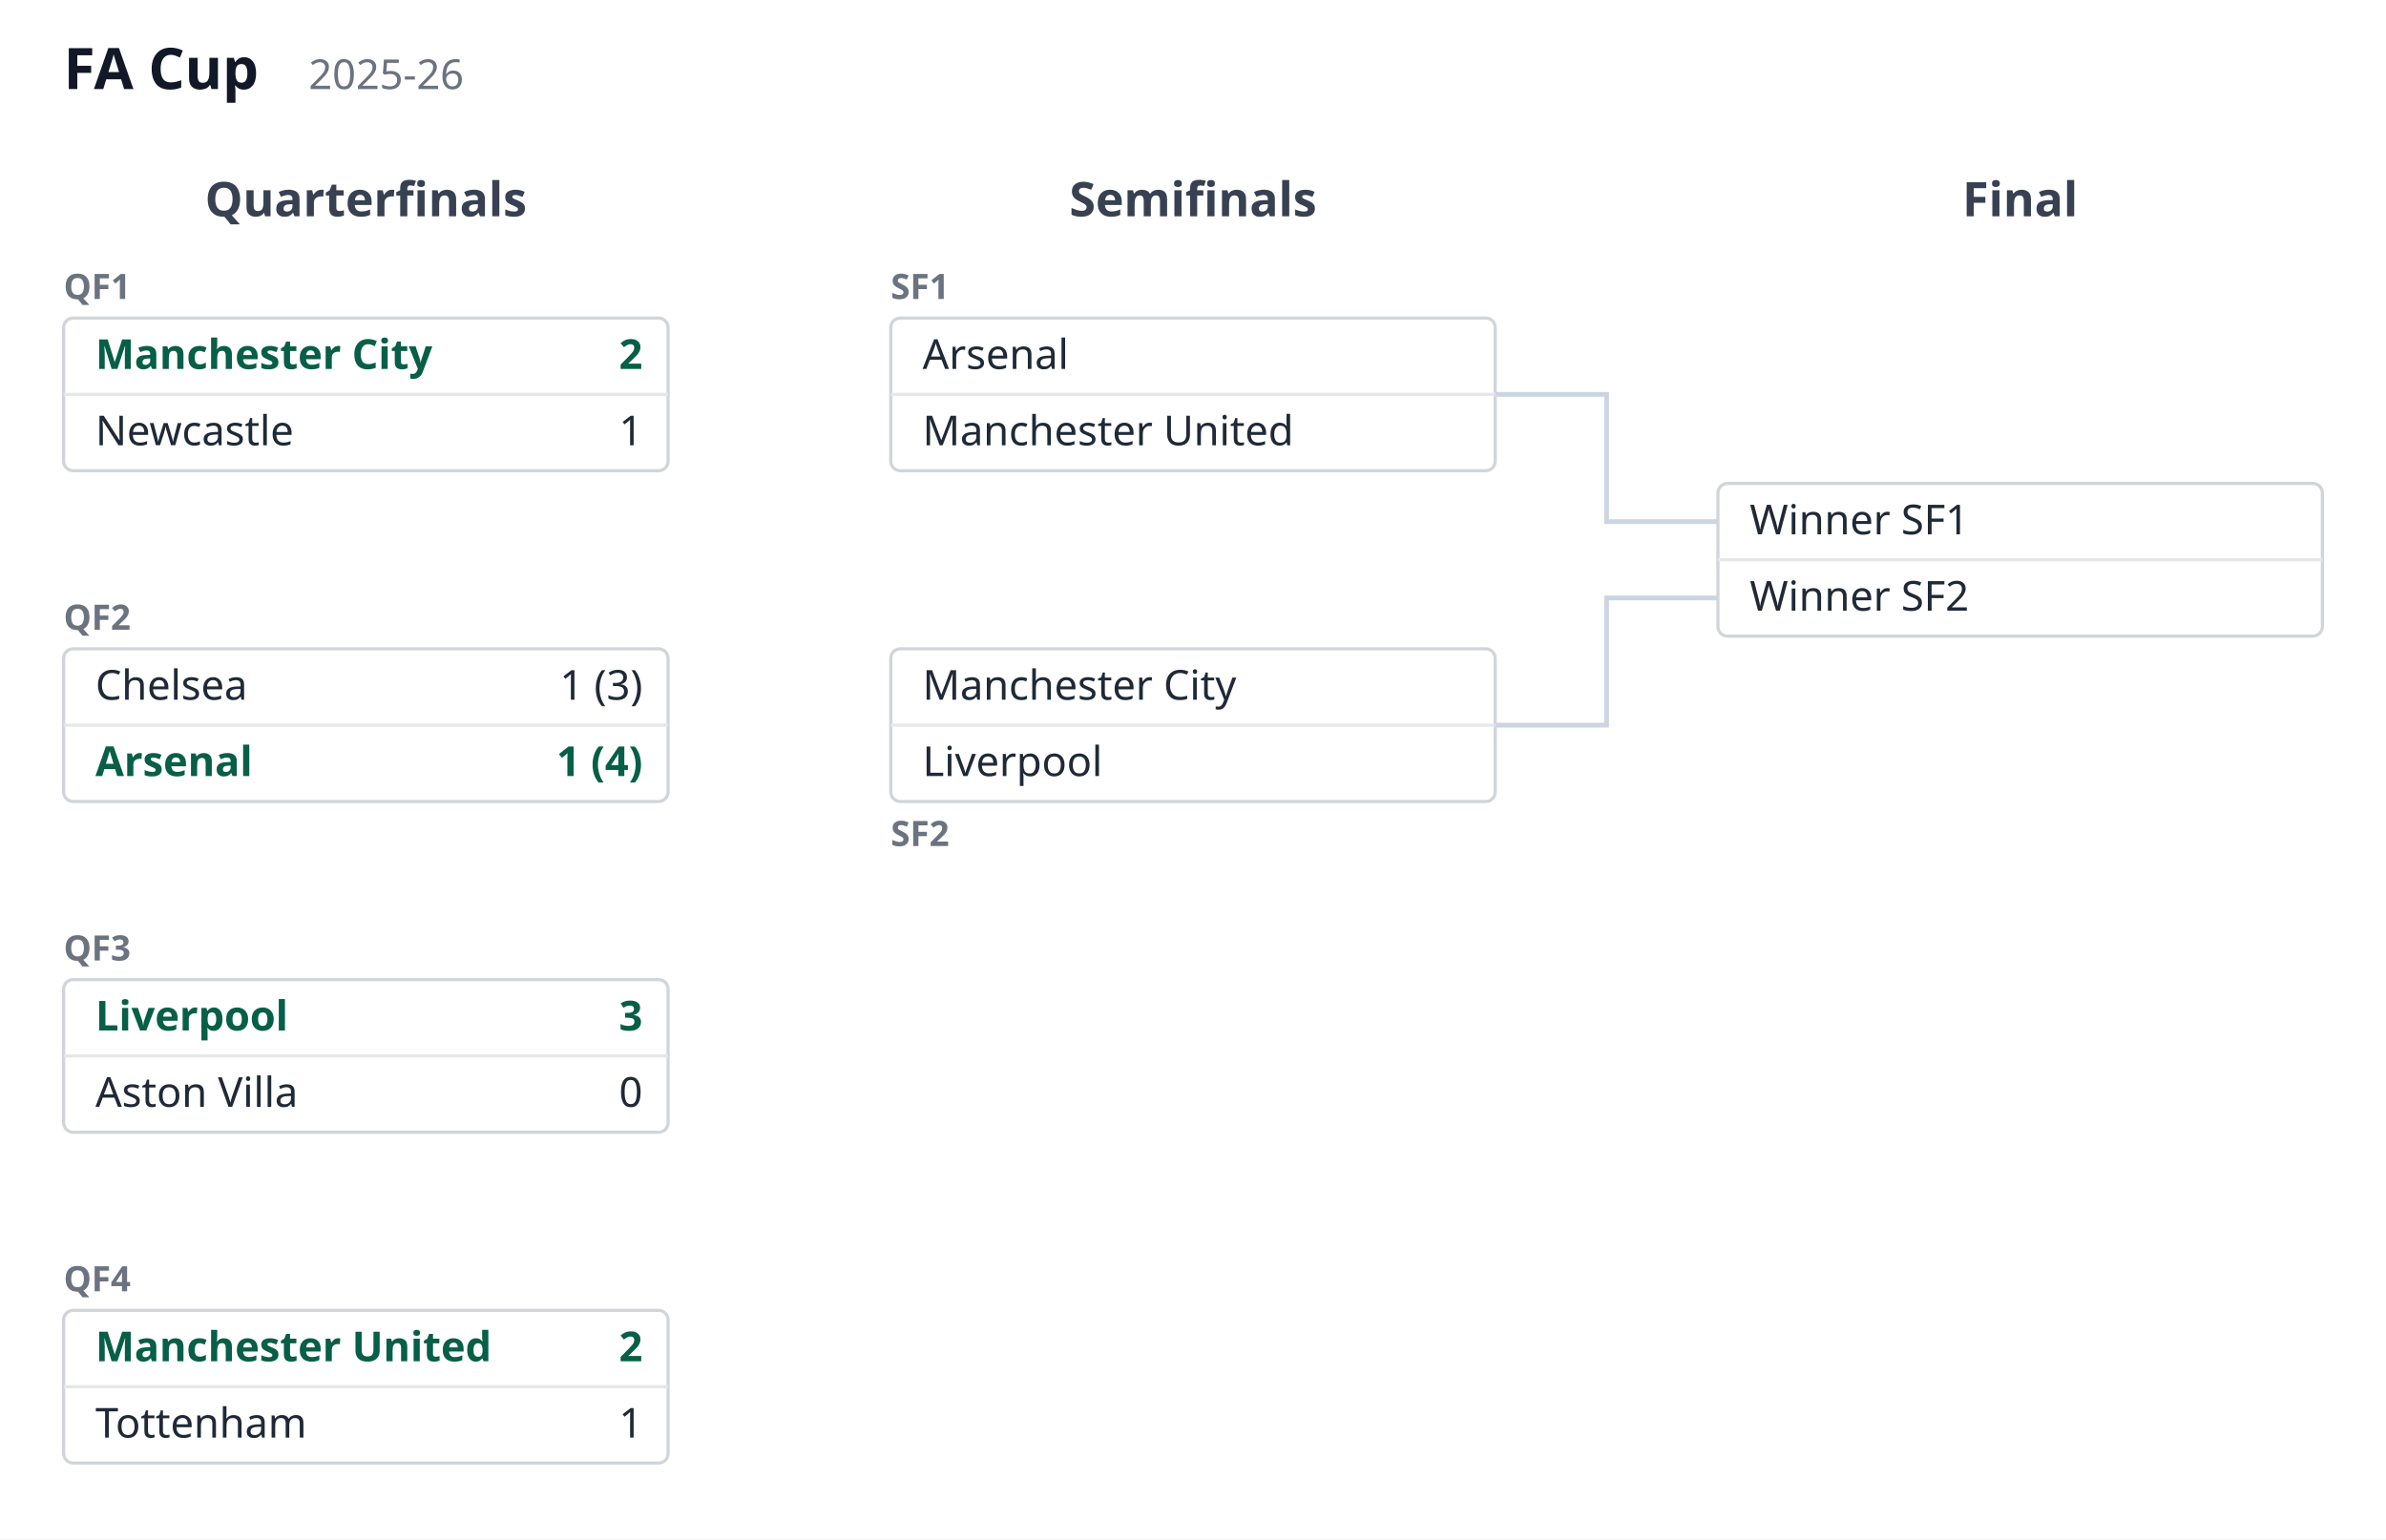
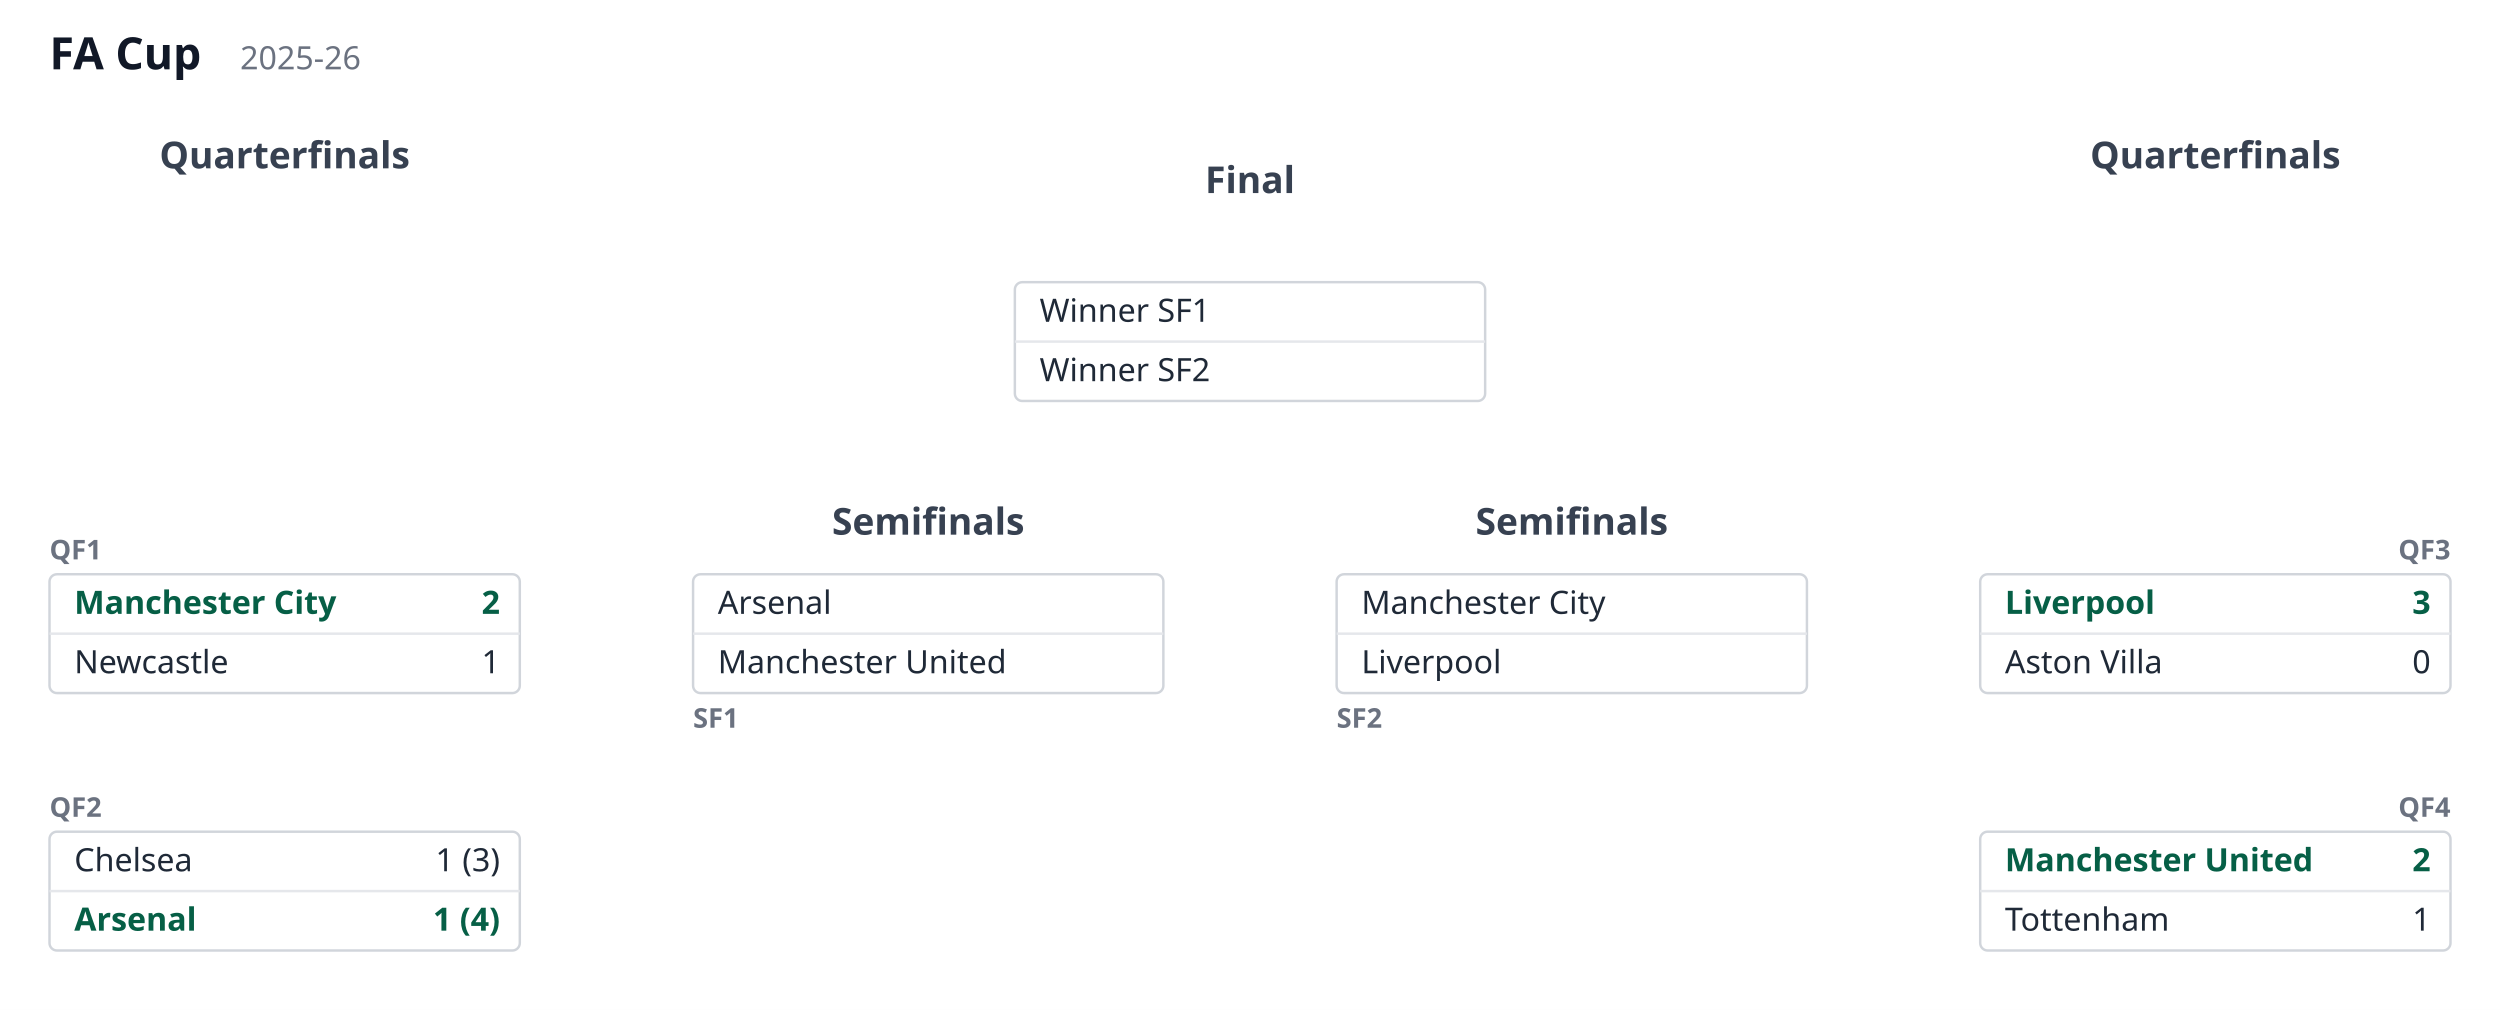
- <svg xmlns="http://www.w3.org/2000/svg" viewBox="0 0 750 484" width="750" height="484" font-family="sans-serif">
+ <svg xmlns="http://www.w3.org/2000/svg" viewBox="0 0 1010 408" width="1010" height="408" font-family="sans-serif">
  <style>
  .pd-bg { fill: #ffffff; }
  .pd-title { font: 600 18px sans-serif; fill: #111827; }
  .pd-season { font: 400 13px sans-serif; fill: #6b7280; }
  .pd-header { font: 600 15px sans-serif; fill: #374151; text-anchor: middle; }
  .pd-meta { font: 400 11px sans-serif; fill: #6b7280; }
  .pd-meta-id { font-weight: 700; }
  .pd-box { fill: #ffffff; stroke: #d1d5db; stroke-width: 1; }
  .pd-divider { stroke: #e5e7eb; stroke-width: 1; }
  .pd-team { font: 400 13px sans-serif; fill: #1f2937; }
  .pd-score { font: 400 13px sans-serif; fill: #1f2937; text-anchor: end; }
  .pd-win .pd-team, .pd-win .pd-score { font-weight: 700; fill: #065f46; }
  .pd-crest-frame { fill: none; stroke: #d1d5db; stroke-width: 1; }
  .pd-link { fill: none; stroke: #cbd5e1; stroke-width: 1.5; }
  @media (prefers-color-scheme: dark) {
    .pd-bg { fill: #0f172a; }
    .pd-title { fill: #f8fafc; }
    .pd-season { fill: #94a3b8; }
    .pd-header { fill: #cbd5e1; }
    .pd-meta { fill: #94a3b8; }
    .pd-box { fill: #1e293b; stroke: #334155; }
    .pd-divider { stroke: #334155; }
    .pd-team { fill: #e5e7eb; }
    .pd-score { fill: #e5e7eb; }
    .pd-win .pd-team, .pd-win .pd-score { fill: #34d399; }
    .pd-crest-frame { stroke: #334155; }
    .pd-link { stroke: #475569; }
  }</style>
-   <rect class="pd-bg" width="750" height="484" />
+   <rect class="pd-bg" width="1010" height="408" />
  <text class="pd-title" x="20" y="28">FA Cup</text>
  <text class="pd-season" x="97" y="28">2025-26</text>
  <text class="pd-header" x="115" y="68">Quarterfinals</text>
-   <text class="pd-header" x="375" y="68">Semifinals</text>
-   <text class="pd-header" x="635" y="68">Final</text>
-   <path class="pd-link" d="M 470 124 L 505 124 L 505 164 L 540 164" />
-   <path class="pd-link" d="M 470 228 L 505 228 L 505 188 L 540 188" />
-   <text class="pd-meta" x="20" y="94">
+   <text class="pd-header" x="895" y="68">Quarterfinals</text>
+   <text class="pd-header" x="375" y="216">Semifinals</text>
+   <text class="pd-header" x="635" y="216">Semifinals</text>
+   <text class="pd-header" x="505" y="78">Final</text>
+   <text class="pd-meta" x="20" y="226">
    <tspan class="pd-meta-id">QF1</tspan>
  </text>
-   <rect class="pd-box" x="20" y="100" width="190" height="48" rx="3" />
-   <line class="pd-divider" x1="20" y1="124" x2="210" y2="124" />
+   <rect class="pd-box" x="20" y="232" width="190" height="48" rx="3" />
+   <line class="pd-divider" x1="20" y1="256" x2="210" y2="256" />
  <g class="pd-win">
-     <text class="pd-team" x="30" y="116">Manchester City</text>
-     <text class="pd-score" x="202" y="116">2</text>
+     <text class="pd-team" x="30" y="248">Manchester City</text>
+     <text class="pd-score" x="202" y="248">2</text>
  </g>
  <g class="">
-     <text class="pd-team" x="30" y="140">Newcastle</text>
-     <text class="pd-score" x="202" y="140">1</text>
+     <text class="pd-team" x="30" y="272">Newcastle</text>
+     <text class="pd-score" x="202" y="272">1</text>
  </g>
-   <text class="pd-meta" x="20" y="198">
+   <text class="pd-meta" x="20" y="330">
    <tspan class="pd-meta-id">QF2</tspan>
  </text>
-   <rect class="pd-box" x="20" y="204" width="190" height="48" rx="3" />
-   <line class="pd-divider" x1="20" y1="228" x2="210" y2="228" />
+   <rect class="pd-box" x="20" y="336" width="190" height="48" rx="3" />
+   <line class="pd-divider" x1="20" y1="360" x2="210" y2="360" />
  <g class="">
-     <text class="pd-team" x="30" y="220">Chelsea</text>
-     <text class="pd-score" x="202" y="220">1 (3)</text>
+     <text class="pd-team" x="30" y="352">Chelsea</text>
+     <text class="pd-score" x="202" y="352">1 (3)</text>
  </g>
  <g class="pd-win">
-     <text class="pd-team" x="30" y="244">Arsenal</text>
-     <text class="pd-score" x="202" y="244">1 (4)</text>
+     <text class="pd-team" x="30" y="376">Arsenal</text>
+     <text class="pd-score" x="202" y="376">1 (4)</text>
  </g>
-   <text class="pd-meta" x="20" y="302">
+   <text class="pd-meta" x="990" y="226" text-anchor="end">
    <tspan class="pd-meta-id">QF3</tspan>
  </text>
-   <rect class="pd-box" x="20" y="308" width="190" height="48" rx="3" />
-   <line class="pd-divider" x1="20" y1="332" x2="210" y2="332" />
+   <rect class="pd-box" x="800" y="232" width="190" height="48" rx="3" />
+   <line class="pd-divider" x1="800" y1="256" x2="990" y2="256" />
  <g class="pd-win">
-     <text class="pd-team" x="30" y="324">Liverpool</text>
-     <text class="pd-score" x="202" y="324">3</text>
+     <text class="pd-team" x="810" y="248">Liverpool</text>
+     <text class="pd-score" x="982" y="248">3</text>
  </g>
  <g class="">
-     <text class="pd-team" x="30" y="348">Aston Villa</text>
-     <text class="pd-score" x="202" y="348">0</text>
+     <text class="pd-team" x="810" y="272">Aston Villa</text>
+     <text class="pd-score" x="982" y="272">0</text>
  </g>
-   <text class="pd-meta" x="20" y="406">
+   <text class="pd-meta" x="990" y="330" text-anchor="end">
    <tspan class="pd-meta-id">QF4</tspan>
  </text>
-   <rect class="pd-box" x="20" y="412" width="190" height="48" rx="3" />
-   <line class="pd-divider" x1="20" y1="436" x2="210" y2="436" />
+   <rect class="pd-box" x="800" y="336" width="190" height="48" rx="3" />
+   <line class="pd-divider" x1="800" y1="360" x2="990" y2="360" />
  <g class="pd-win">
-     <text class="pd-team" x="30" y="428">Manchester United</text>
-     <text class="pd-score" x="202" y="428">2</text>
+     <text class="pd-team" x="810" y="352">Manchester United</text>
+     <text class="pd-score" x="982" y="352">2</text>
  </g>
  <g class="">
-     <text class="pd-team" x="30" y="452">Tottenham</text>
-     <text class="pd-score" x="202" y="452">1</text>
+     <text class="pd-team" x="810" y="376">Tottenham</text>
+     <text class="pd-score" x="982" y="376">1</text>
  </g>
-   <text class="pd-meta" x="280" y="94">
-     <tspan class="pd-meta-id">SF1</tspan>
+   <text class="pd-meta" x="280" y="294">
+     <tspan x="280">
+       <tspan class="pd-meta-id">SF1</tspan>
+     </tspan>
  </text>
-   <rect class="pd-box" x="280" y="100" width="190" height="48" rx="3" />
-   <line class="pd-divider" x1="280" y1="124" x2="470" y2="124" />
+   <rect class="pd-box" x="280" y="232" width="190" height="48" rx="3" />
+   <line class="pd-divider" x1="280" y1="256" x2="470" y2="256" />
  <g class="">
-     <text class="pd-team" x="290" y="116">Arsenal</text>
+     <text class="pd-team" x="290" y="248">Arsenal</text>
  </g>
  <g class="">
-     <text class="pd-team" x="290" y="140">Manchester United</text>
+     <text class="pd-team" x="290" y="272">Manchester United</text>
  </g>
-   <text class="pd-meta" x="280" y="266">
-     <tspan class="pd-meta-id">SF2</tspan>
+   <text class="pd-meta" x="540" y="294">
+     <tspan x="540">
+       <tspan class="pd-meta-id">SF2</tspan>
+     </tspan>
  </text>
-   <rect class="pd-box" x="280" y="204" width="190" height="48" rx="3" />
-   <line class="pd-divider" x1="280" y1="228" x2="470" y2="228" />
+   <rect class="pd-box" x="540" y="232" width="190" height="48" rx="3" />
+   <line class="pd-divider" x1="540" y1="256" x2="730" y2="256" />
  <g class="">
-     <text class="pd-team" x="290" y="220">Manchester City</text>
+     <text class="pd-team" x="550" y="248">Manchester City</text>
  </g>
  <g class="">
-     <text class="pd-team" x="290" y="244">Liverpool</text>
+     <text class="pd-team" x="550" y="272">Liverpool</text>
  </g>
-   <rect class="pd-box" x="540" y="152" width="190" height="48" rx="3" />
-   <line class="pd-divider" x1="540" y1="176" x2="730" y2="176" />
+   <rect class="pd-box" x="410" y="114" width="190" height="48" rx="3" />
+   <line class="pd-divider" x1="410" y1="138" x2="600" y2="138" />
  <g class="">
-     <text class="pd-team" x="550" y="168">Winner SF1</text>
+     <text class="pd-team" x="420" y="130">Winner SF1</text>
  </g>
  <g class="">
-     <text class="pd-team" x="550" y="192">Winner SF2</text>
+     <text class="pd-team" x="420" y="154">Winner SF2</text>
  </g>
</svg>
